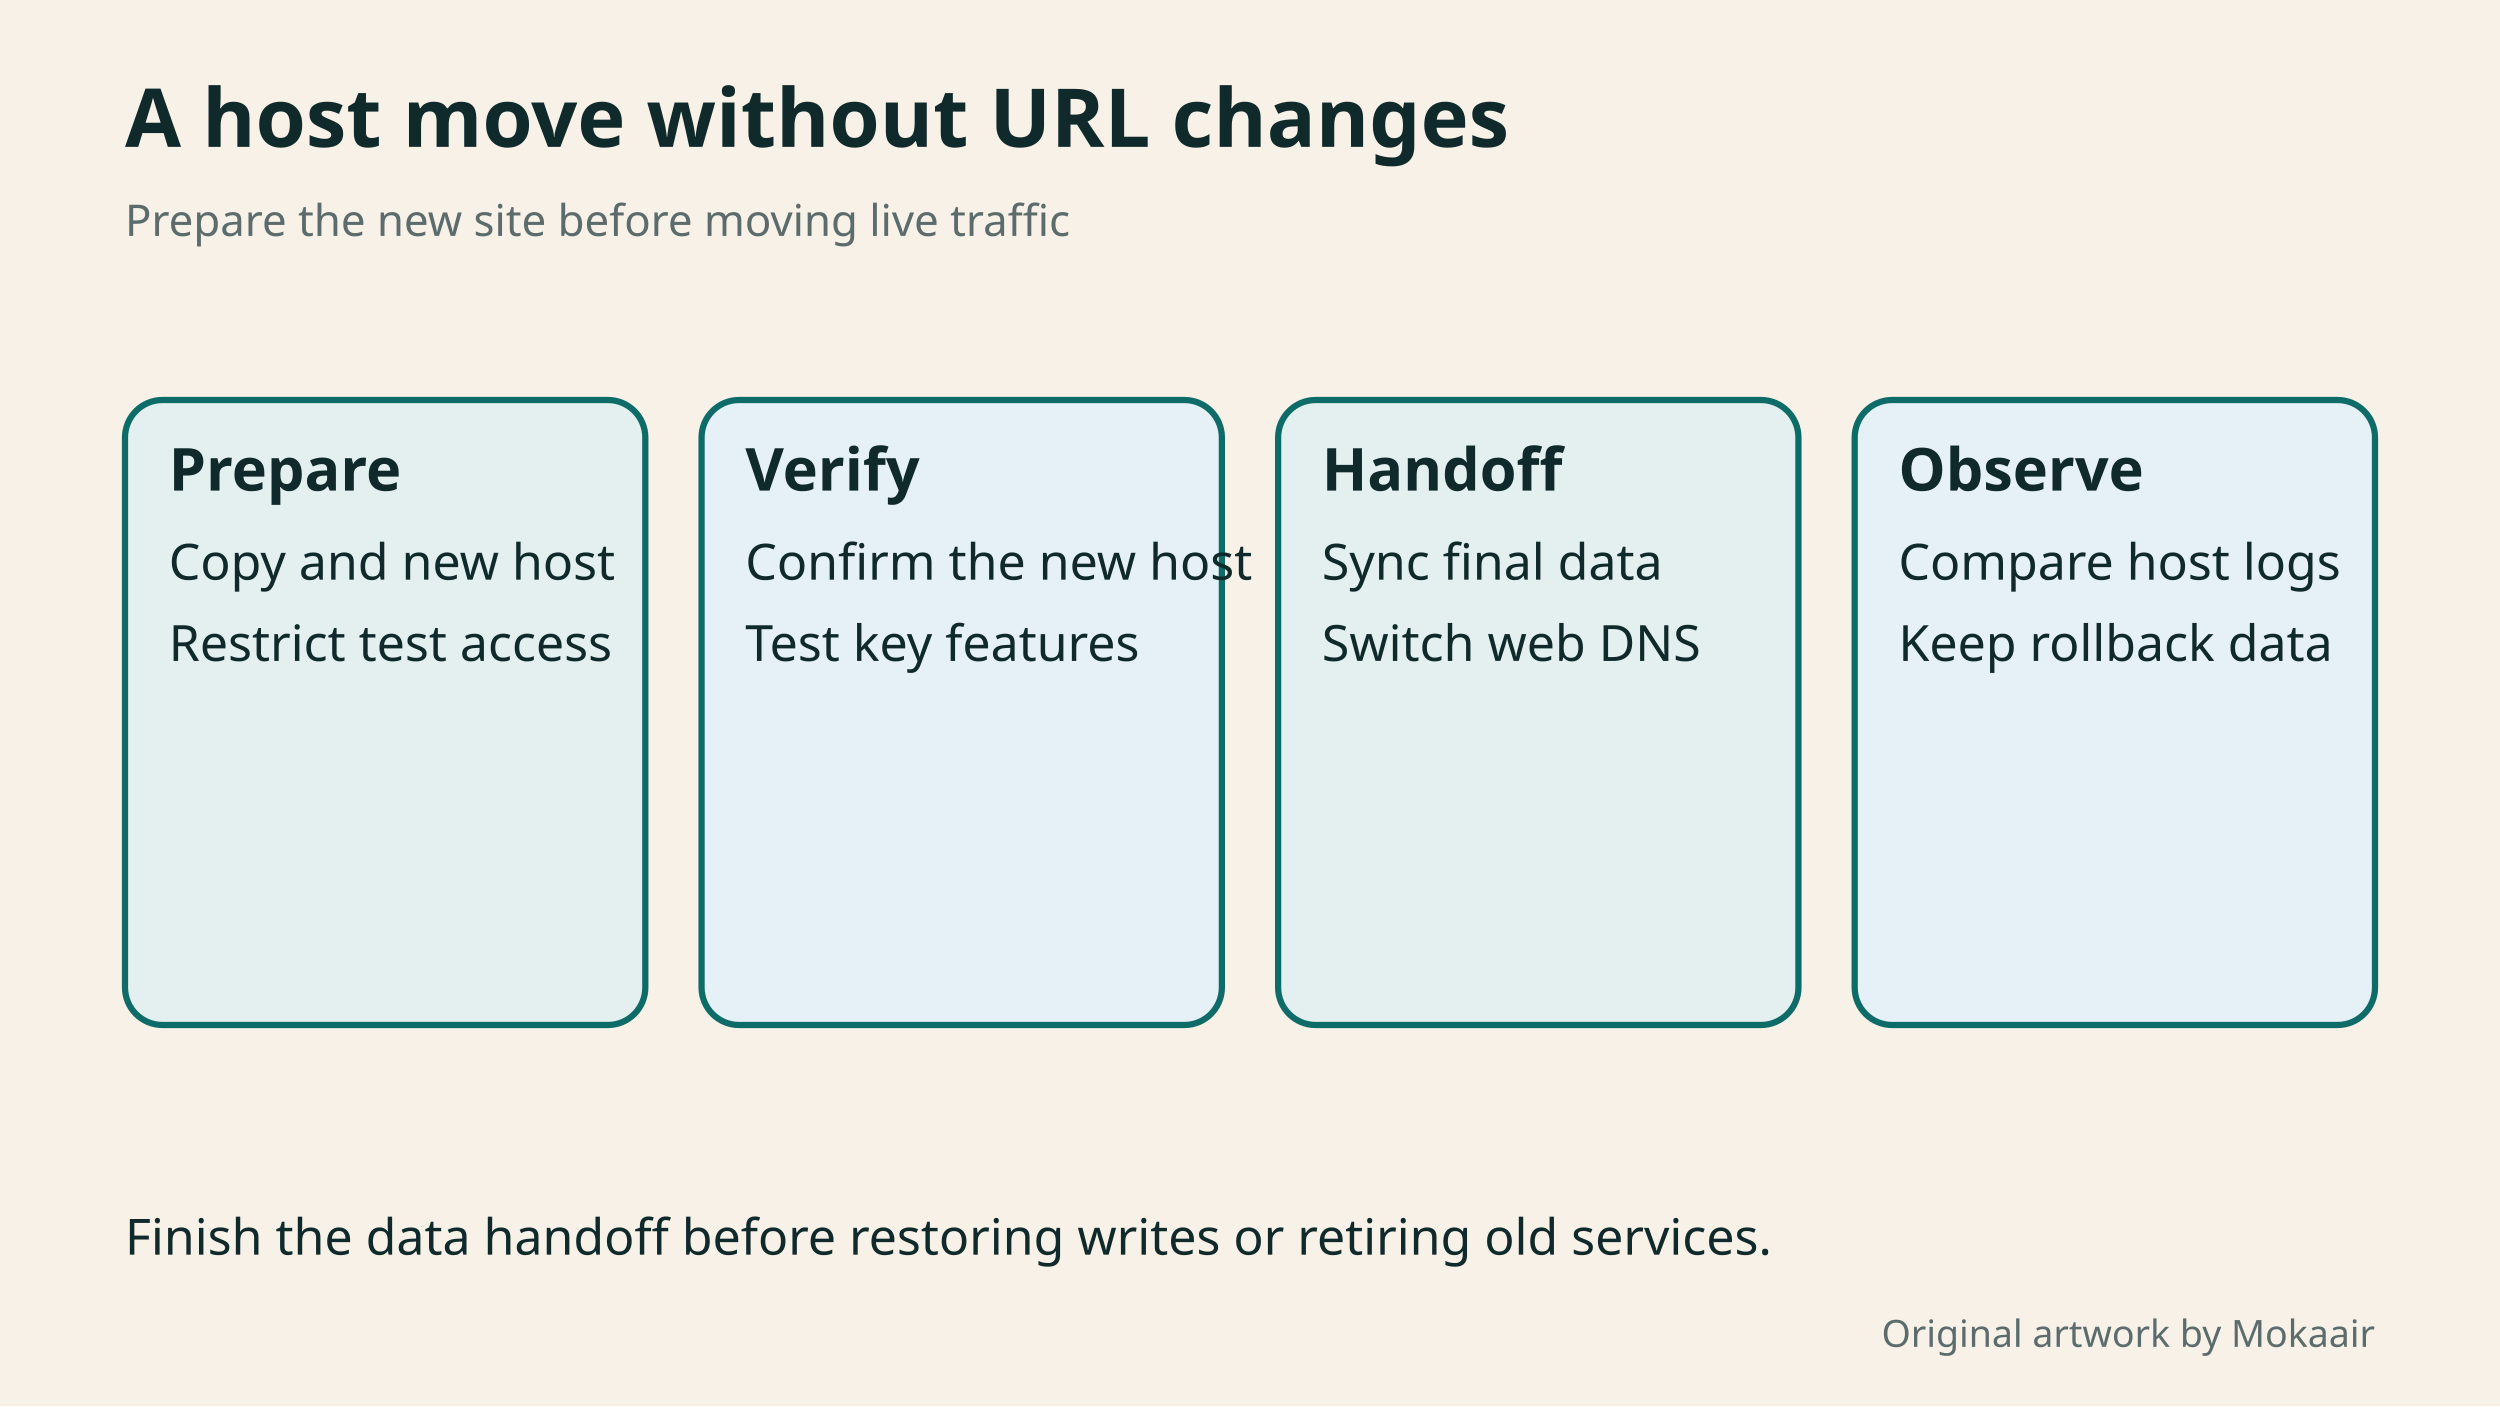
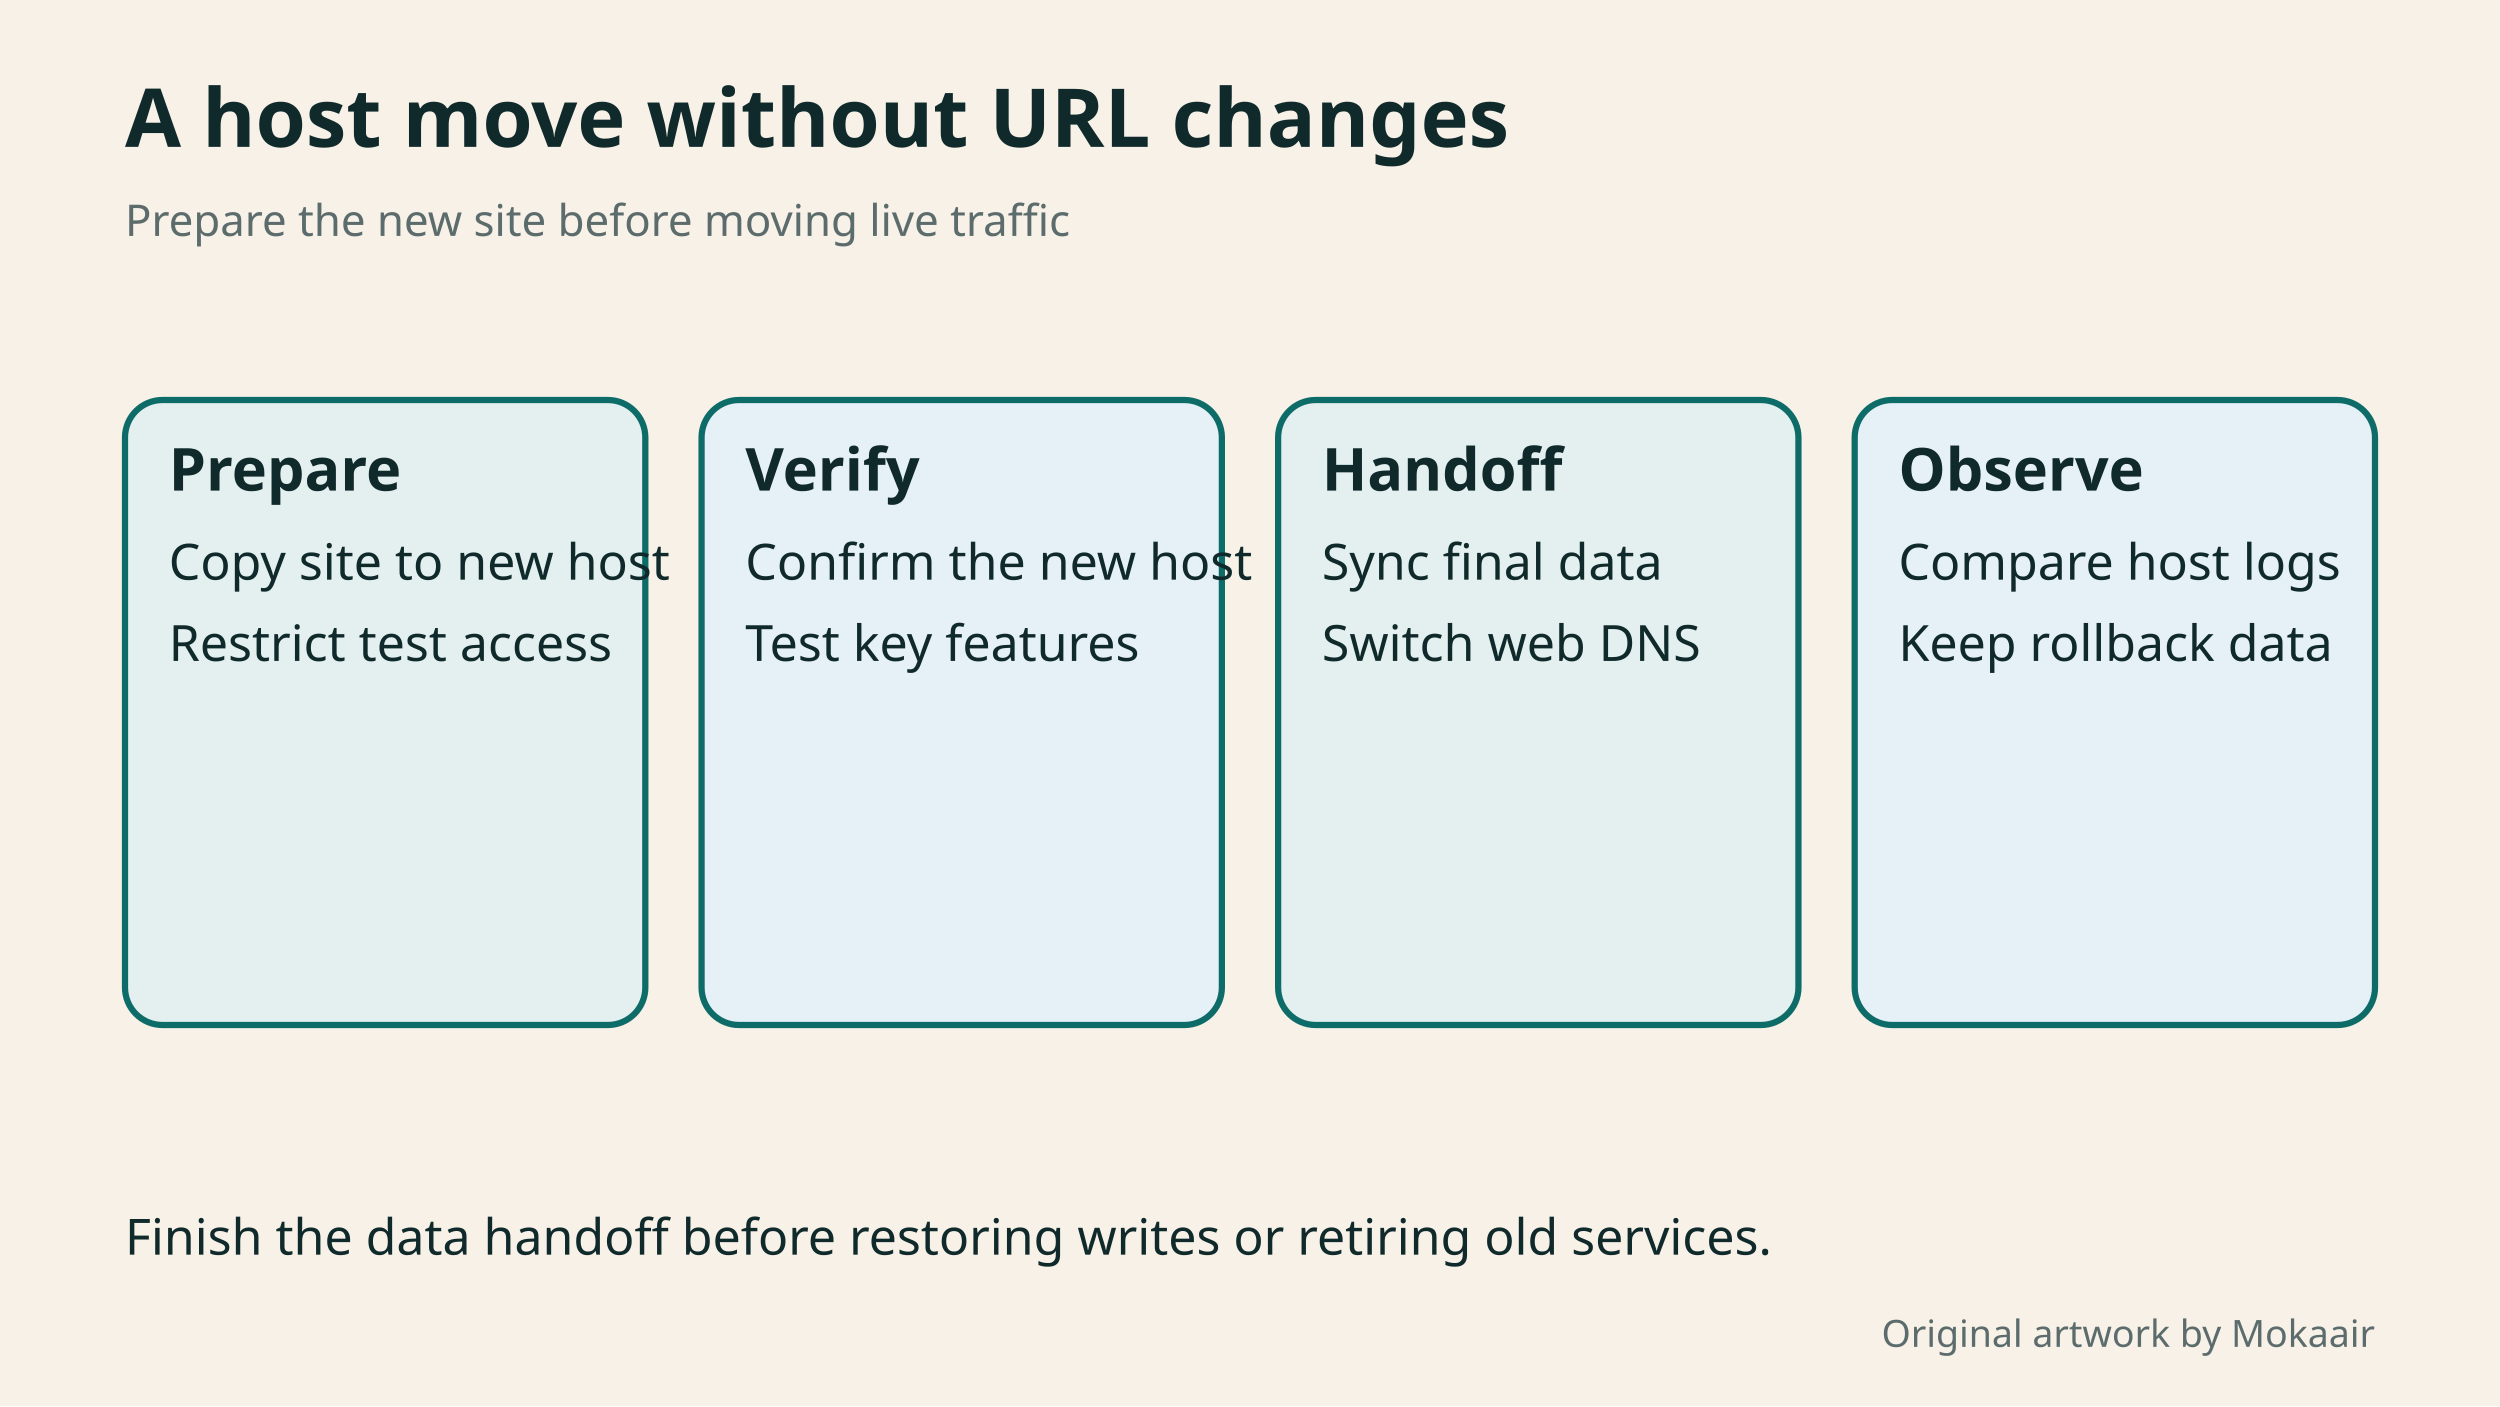
<svg xmlns="http://www.w3.org/2000/svg" viewBox="0 0 1600 900" width="1600" height="900" role="img" aria-labelledby="title desc" font-family="'Noto Sans','Arial',sans-serif">
  <rect width="1600" height="900" fill="#F7F1E8" />
  <text x="80" y="94" font-size="52" fill="#102A2B" text-anchor="start" font-weight="bold">A host move without URL changes</text>
  <text x="80" y="151" font-size="28" fill="#5C6B6B" text-anchor="start" font-weight="normal">Prepare the new site before moving live traffic</text>
  <rect x="80.0" y="256" width="333.0" height="400" rx="24" fill="#E3F0EF" stroke="#0D6B68" stroke-width="4" />
  <text x="108.0" y="314" font-size="38" fill="#102A2B" text-anchor="start" font-weight="bold">Prepare</text>
-   <text x="108.0" y="371" font-size="32" fill="#102A2B" text-anchor="start" font-weight="normal">Copy and new host</text>
+   <text x="108.0" y="371" font-size="32" fill="#102A2B" text-anchor="start" font-weight="normal">Copy site to new host</text>
  <text x="108.0" y="423" font-size="32" fill="#102A2B" text-anchor="start" font-weight="normal">Restrict test access</text>
  <rect x="449.0" y="256" width="333.0" height="400" rx="24" fill="#E6F0F7" stroke="#0D6B68" stroke-width="4" />
  <text x="477.0" y="314" font-size="38" fill="#102A2B" text-anchor="start" font-weight="bold">Verify</text>
  <text x="477.0" y="371" font-size="32" fill="#102A2B" text-anchor="start" font-weight="normal">Confirm the new host</text>
  <text x="477.0" y="423" font-size="32" fill="#102A2B" text-anchor="start" font-weight="normal">Test key features</text>
  <rect x="818.0" y="256" width="333.0" height="400" rx="24" fill="#E3F0EF" stroke="#0D6B68" stroke-width="4" />
  <text x="846.0" y="314" font-size="38" fill="#102A2B" text-anchor="start" font-weight="bold">Handoff</text>
  <text x="846.0" y="371" font-size="32" fill="#102A2B" text-anchor="start" font-weight="normal">Sync final data</text>
  <text x="846.0" y="423" font-size="32" fill="#102A2B" text-anchor="start" font-weight="normal">Switch web DNS</text>
  <rect x="1187.0" y="256" width="333.0" height="400" rx="24" fill="#E6F0F7" stroke="#0D6B68" stroke-width="4" />
  <text x="1215.0" y="314" font-size="38" fill="#102A2B" text-anchor="start" font-weight="bold">Observe</text>
  <text x="1215.0" y="371" font-size="32" fill="#102A2B" text-anchor="start" font-weight="normal">Compare host logs</text>
  <text x="1215.0" y="423" font-size="32" fill="#102A2B" text-anchor="start" font-weight="normal">Keep rollback data</text>
  <text x="80" y="803" font-size="32" fill="#102A2B" text-anchor="start" font-weight="normal">Finish the data handoff before restoring writes or retiring old services.</text>
  <text x="1520" y="862" font-size="24" fill="#5C6B6B" text-anchor="end" font-weight="normal">Original artwork by Mokaair</text>
</svg>
